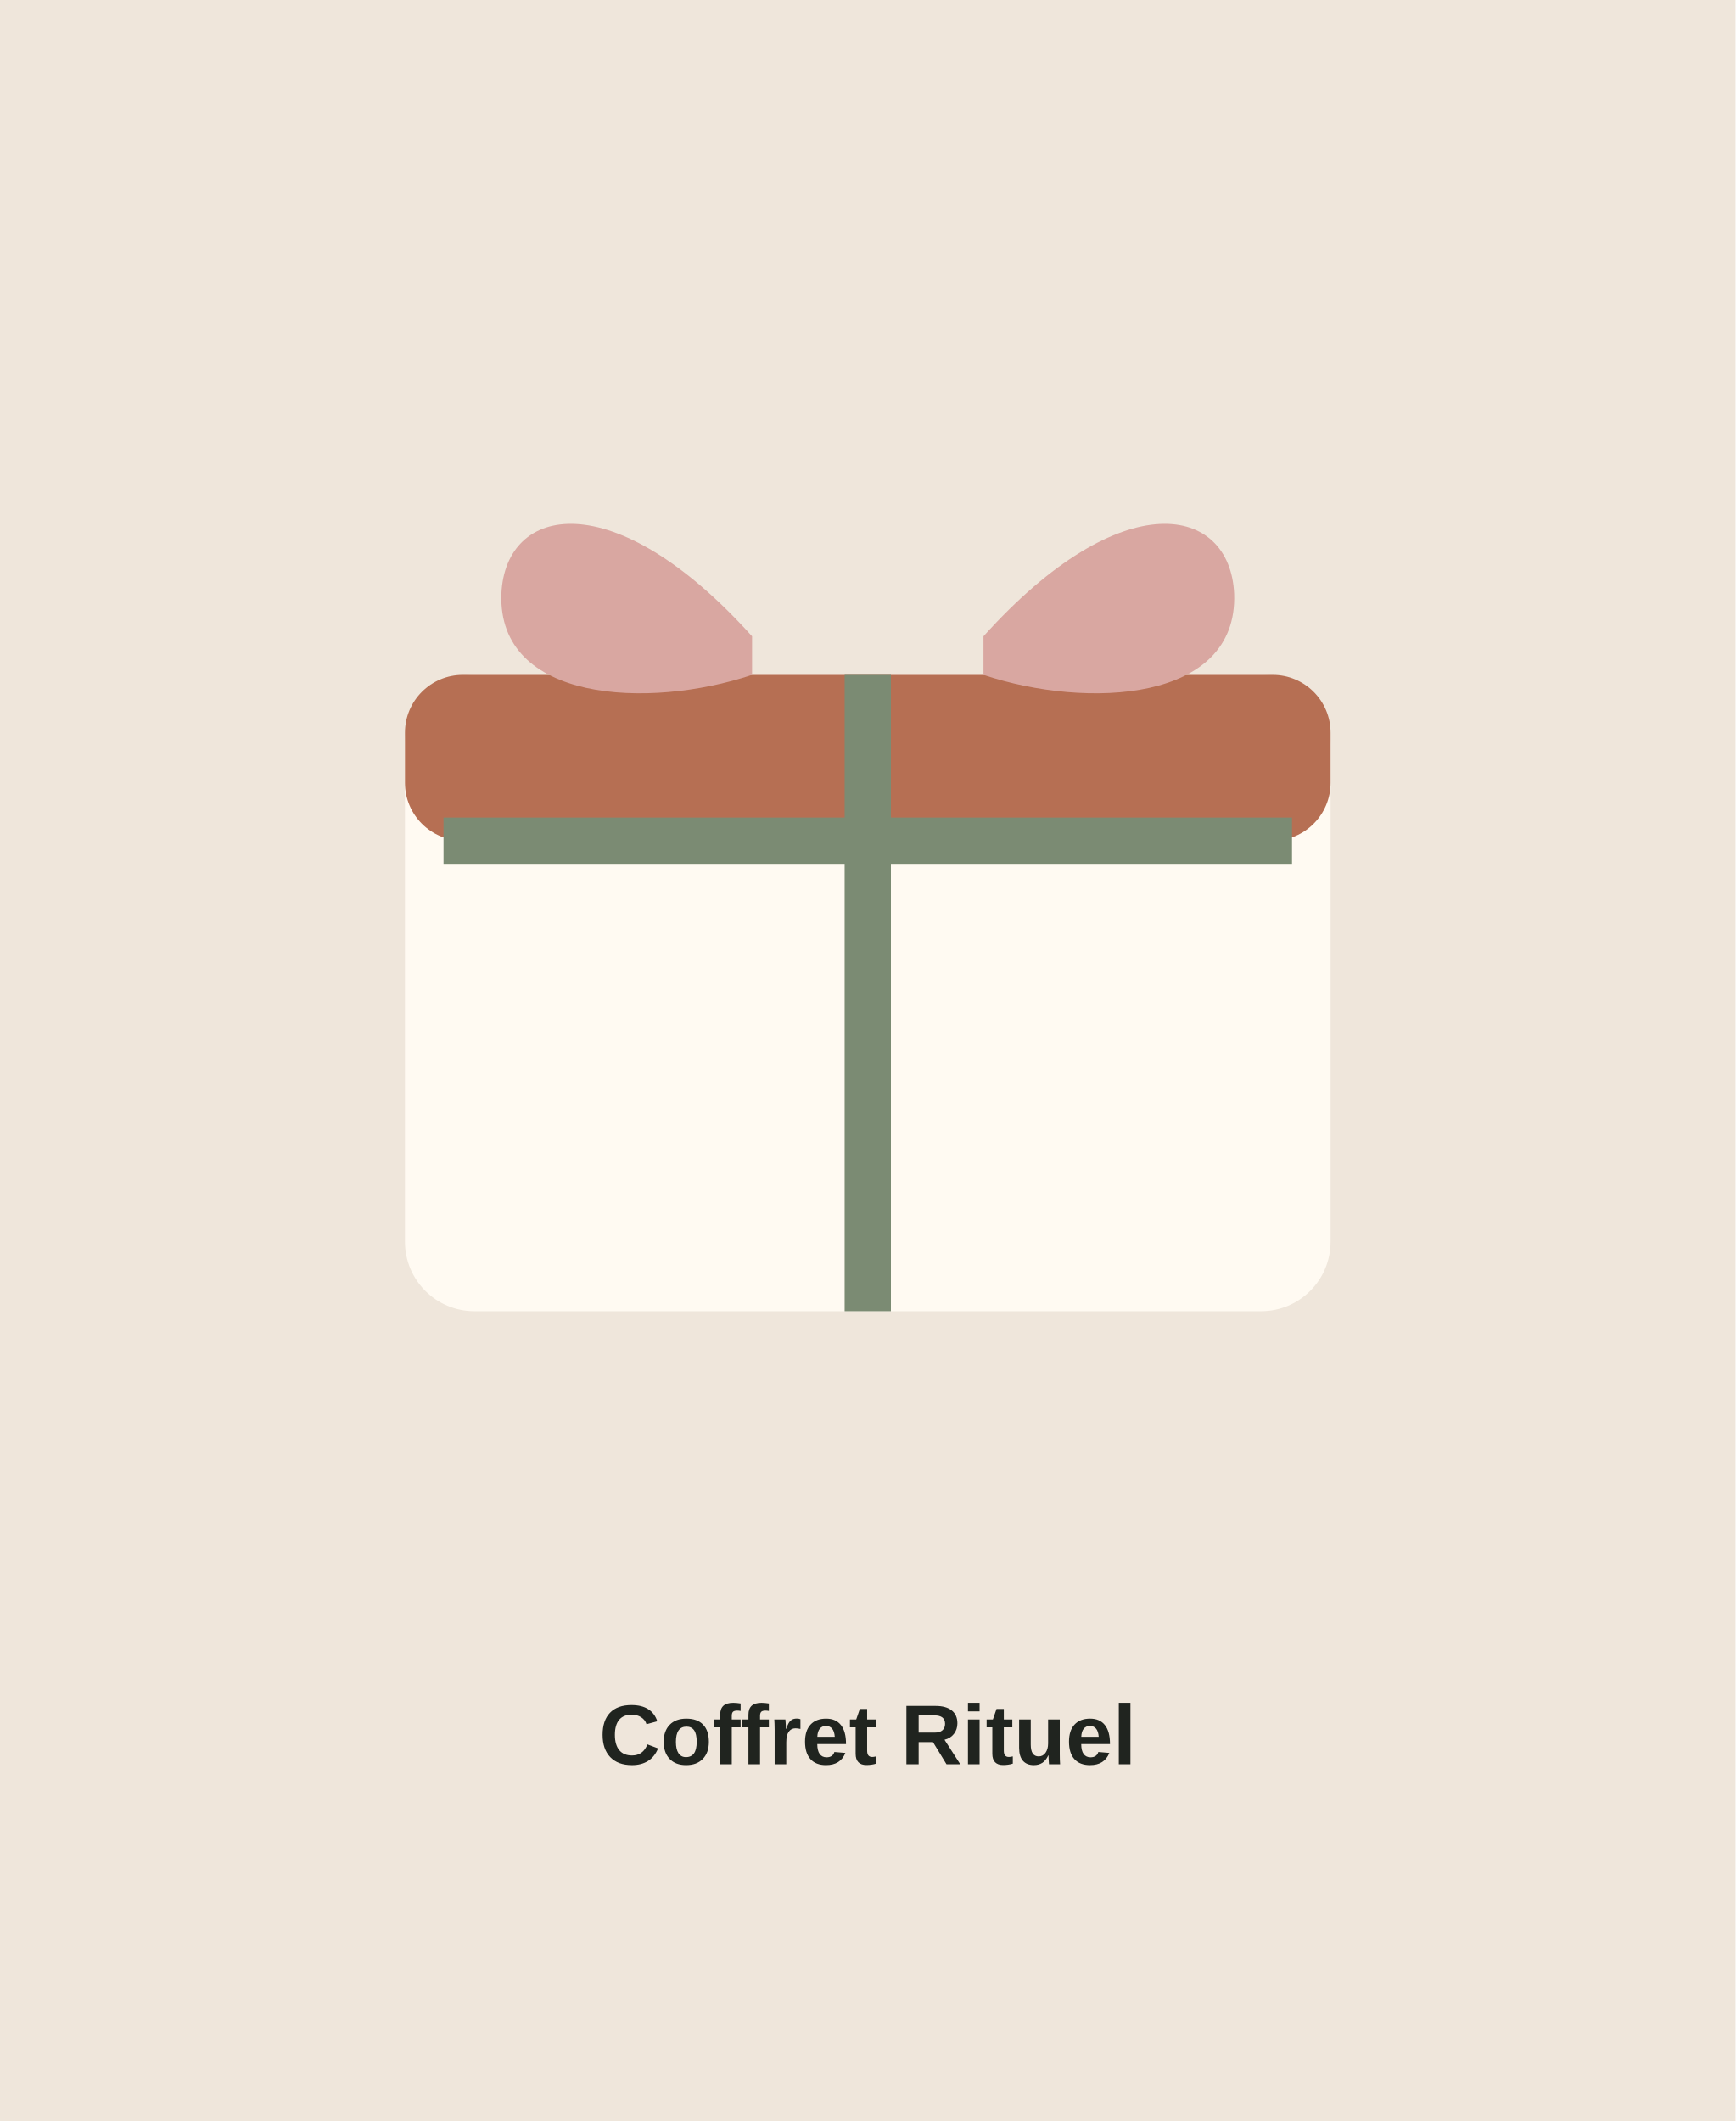
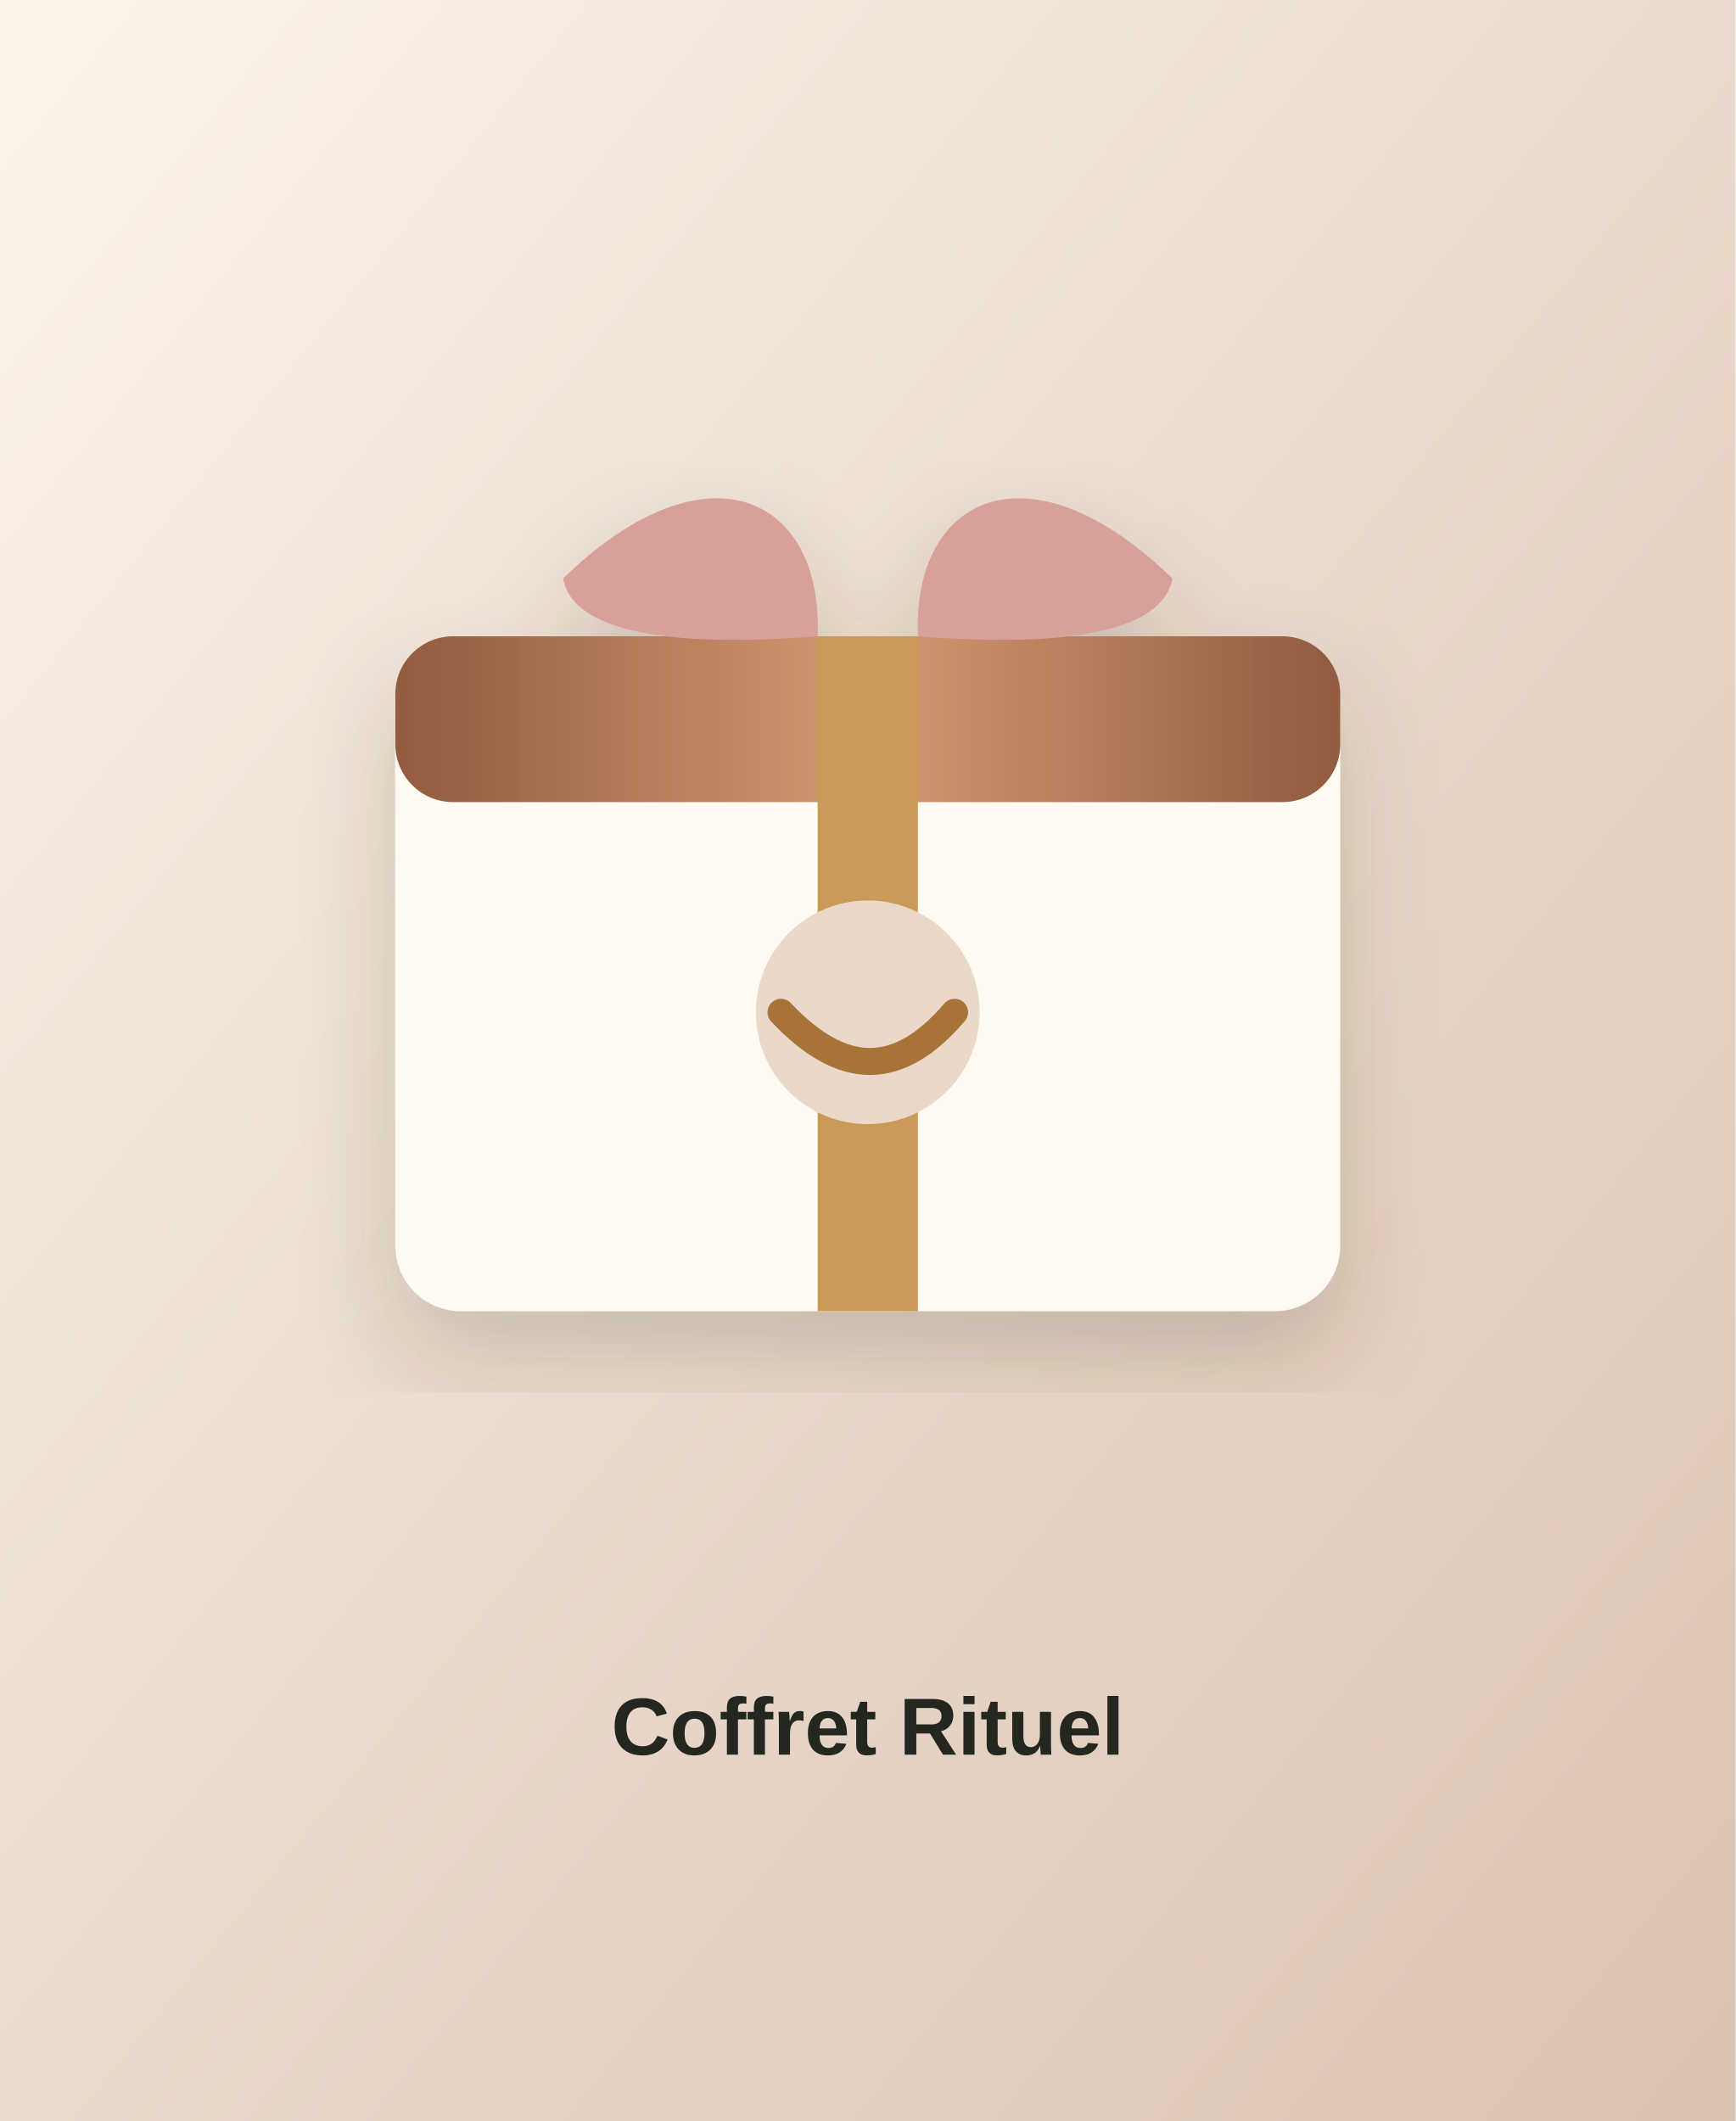
<svg xmlns="http://www.w3.org/2000/svg" viewBox="0 0 900 1100">
-   <rect width="900" height="1100" fill="#efe6db" />
-   <rect x="210" y="350" width="480" height="330" rx="36" fill="#fffaf2" />
-   <rect x="210" y="350" width="480" height="86" rx="30" fill="#b66f53" />
-   <path d="M450 350v330M230 436h440" stroke="#7b8b73" stroke-width="24" />
-   <path d="M390 330c-72-80-128-68-130-22-2 56 76 60 130 42Zm120 0c72-80 128-68 130-22 2 56-76 60-130 42Z" fill="#d9a7a1" />
-   <text x="450" y="915" text-anchor="middle" font-family="Arial, sans-serif" font-size="44" font-weight="700" fill="#20241f">Coffret Rituel</text>
+   <defs>
+     <linearGradient id="bg" x1="0" x2="1" y1="0" y2="1">
+       <stop offset="0" stop-color="#fbf3ea" />
+       <stop offset="1" stop-color="#d9c2b1" />
+     </linearGradient>
+     <linearGradient id="ribbon" x1="0" x2="1">
+       <stop offset="0" stop-color="#915b3f" />
+       <stop offset=".5" stop-color="#d49a73" />
+       <stop offset="1" stop-color="#915b3f" />
+     </linearGradient>
+     <filter id="s">
+       <feDropShadow dx="0" dy="24" stdDeviation="24" flood-color="#4a3328" flood-opacity=".2" />
+     </filter>
+   </defs>
+   <rect width="900" height="1100" fill="url(#bg)" />
+   <g filter="url(#s)">
+     <rect x="205" y="330" width="490" height="350" rx="34" fill="#fffaf2" />
+     <rect x="205" y="330" width="490" height="86" rx="30" fill="url(#ribbon)" />
+     <rect x="424" y="330" width="52" height="350" fill="#c99a58" />
+     <path d="M292 300c74-72 135-43 132 30-76 6-127-2-132-30Zm316 0c-74-72-135-43-132 30 76 6 127-2 132-30Z" fill="#d7a099" />
+     <circle cx="450" cy="525" r="58" fill="#ead8c8" />
+     <path d="M405 525c32 34 61 34 90 0" fill="none" stroke="#a87339" stroke-width="14" stroke-linecap="round" />
+   </g>
+   <text x="450" y="910" text-anchor="middle" font-family="Arial, sans-serif" font-size="42" font-weight="700" fill="#242720">Coffret Rituel</text>
</svg>
